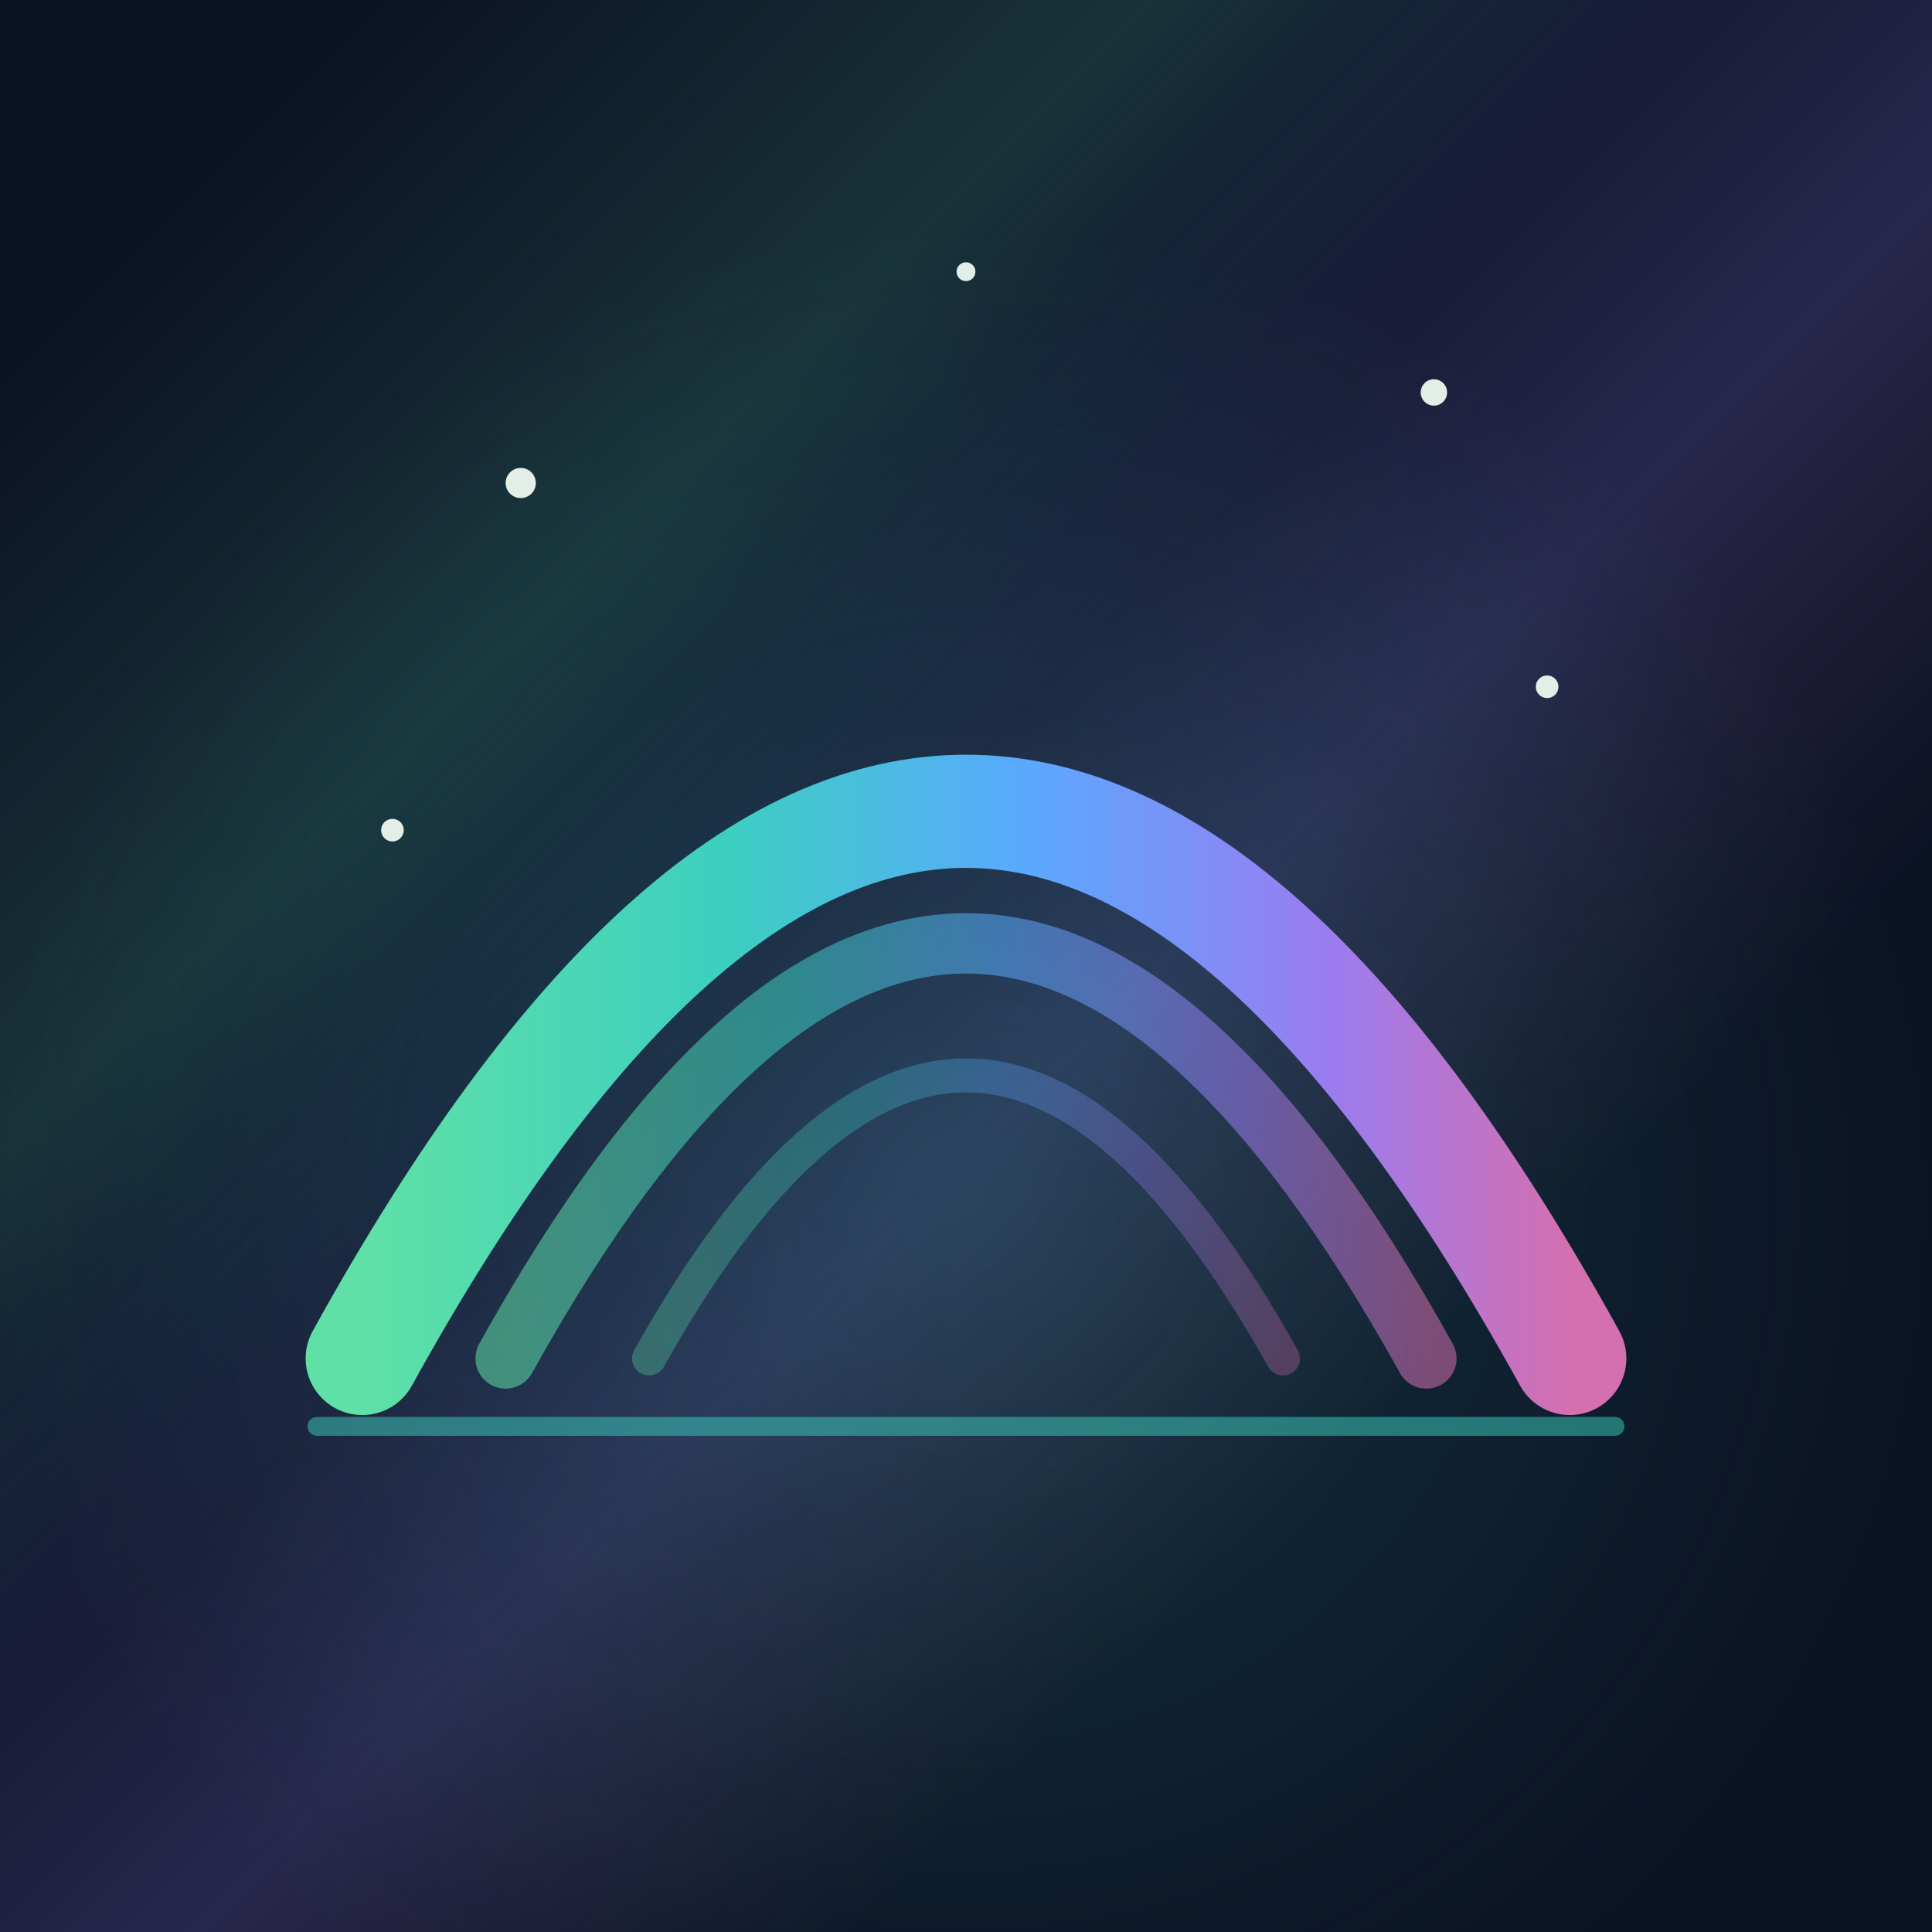
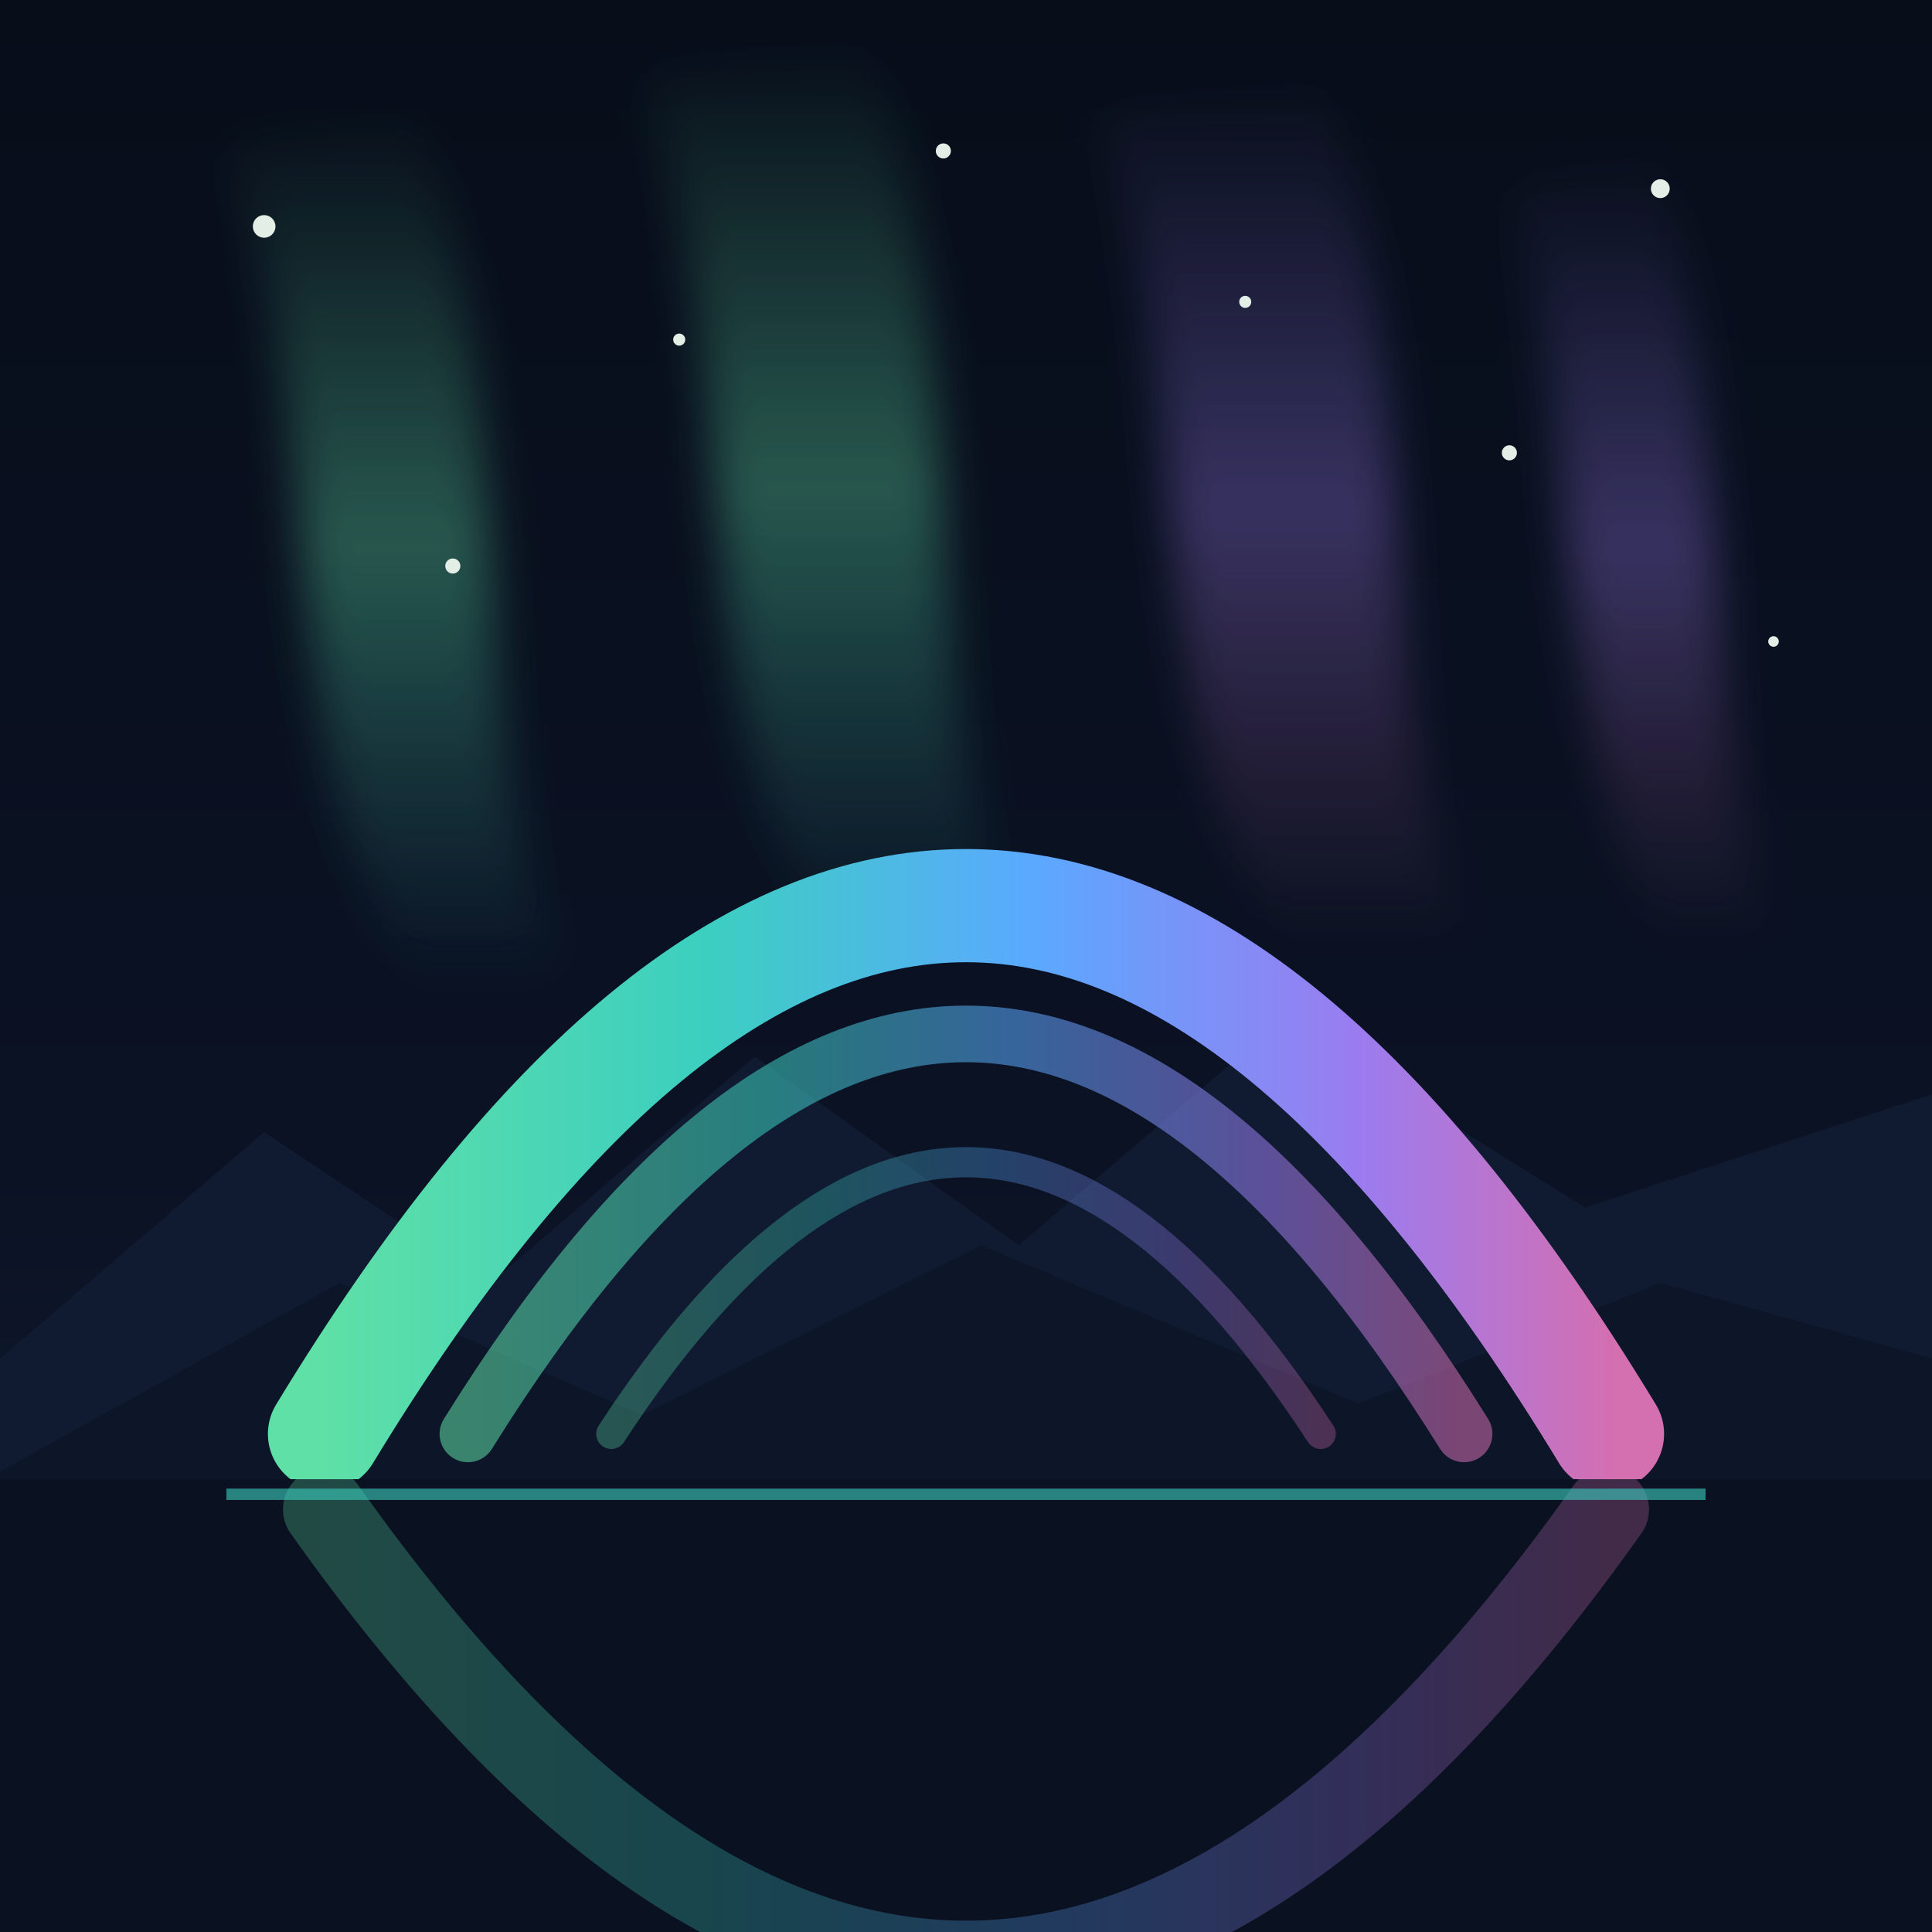
<svg xmlns="http://www.w3.org/2000/svg" width="512" height="512" viewBox="0 0 512 512">
  <defs>
    <linearGradient id="a" x1="0" y1="0" x2="1" y2="0">
      <stop offset="0" stop-color="#5FE0A6" />
      <stop offset=".3" stop-color="#3CCFC0" />
      <stop offset=".55" stop-color="#5AA9FF" />
      <stop offset=".8" stop-color="#9A7CF0" />
      <stop offset="1" stop-color="#D46FB0" />
    </linearGradient>
-     <linearGradient id="v1" x1="0" y1="0" x2="1" y2="1">
-       <stop offset=".1" stop-color="#5FE0A6" stop-opacity="0" />
-       <stop offset=".3" stop-color="#5FE0A6" stop-opacity=".16" />
-       <stop offset=".45" stop-color="#5AA9FF" stop-opacity="0" />
+     <linearGradient id="sky" x1="0" y1="0" x2="0" y2="1">
+       <stop offset="0" stop-color="#070D19" />
+       <stop offset=".6" stop-color="#0B1224" />
+       <stop offset="1" stop-color="#131D33" />
    </linearGradient>
-     <linearGradient id="v2" x1="0" y1="0" x2="1" y2="1">
-       <stop offset=".35" stop-color="#9A7CF0" stop-opacity="0" />
-       <stop offset=".55" stop-color="#9A7CF0" stop-opacity=".2" />
-       <stop offset=".72" stop-color="#D46FB0" stop-opacity="0" />
+     <linearGradient id="c1" x1="0" y1="0" x2="0" y2="1">
+       <stop offset="0" stop-color="#5FE0A6" stop-opacity="0" />
+       <stop offset=".5" stop-color="#5FE0A6" stop-opacity=".35" />
+       <stop offset="1" stop-color="#3CCFC0" stop-opacity="0" />
    </linearGradient>
-     <radialGradient id="g" cx=".5" cy=".62" r=".5">
-       <stop offset="0" stop-color="#3CCFC0" stop-opacity=".18" />
-       <stop offset="1" stop-color="#3CCFC0" stop-opacity="0" />
+     <linearGradient id="c2" x1="0" y1="0" x2="0" y2="1">
+       <stop offset="0" stop-color="#9A7CF0" stop-opacity="0" />
+       <stop offset=".5" stop-color="#9A7CF0" stop-opacity=".32" />
+       <stop offset="1" stop-color="#D46FB0" stop-opacity="0" />
+     </linearGradient>
+     <radialGradient id="glow" cx=".5" cy=".5" r=".5">
+       <stop offset="0" stop-color="#5FE0A6" stop-opacity=".55" />
+       <stop offset="1" stop-color="#5FE0A6" stop-opacity="0" />
    </radialGradient>
+     <filter id="b" x="-20%" y="-20%" width="140%" height="140%">
+       <feGaussianBlur stdDeviation="6" />
+     </filter>
  </defs>
-   <rect width="512" height="512" fill="#0B1224" />
-   <rect width="512" height="512" fill="url(#v1)" />
-   <rect width="512" height="512" fill="url(#v2)" />
-   <rect width="512" height="512" fill="url(#g)" />
+   <rect width="512" height="512" fill="url(#sky)" />
+   <g filter="url(#b)">
+     <path d="M60 40 C90 120 70 200 110 260 L150 260 C120 190 140 110 110 30 Z" fill="url(#c1)" />
+     <path d="M170 20 C200 110 180 190 220 250 L270 250 C240 180 260 100 230 10 Z" fill="url(#c1)" />
+     <path d="M290 30 C320 110 300 190 340 250 L390 250 C360 180 380 100 350 20 Z" fill="url(#c2)" />
+     <path d="M400 50 C420 120 410 190 440 250 L470 250 C450 190 460 120 440 40 Z" fill="url(#c2)" />
+   </g>
+   <g fill="#E3EEE6">
+     <circle cx="70" cy="60" r="3" />
+     <circle cx="440" cy="50" r="2.5" />
+     <circle cx="400" cy="120" r="2" />
+     <circle cx="120" cy="150" r="2" />
+     <circle cx="250" cy="40" r="2" />
+     <circle cx="330" cy="80" r="1.6" />
+     <circle cx="180" cy="90" r="1.6" />
+     <circle cx="470" cy="170" r="1.4" />
+   </g>
+   <path d="M0 360 L70 300 L130 340 L200 280 L270 330 L340 270 L420 320 L512 290 V512 H0 Z" fill="#101A30" />
+   <path d="M0 390 L90 340 L170 375 L260 330 L360 372 L440 340 L512 360 V512 H0 Z" fill="#0D1529" />
  <g fill="none" stroke-linecap="round">
-     <path d="M96 360 Q256 70 416 360" stroke="url(#a)" stroke-width="30" />
-     <path d="M134 360 Q256 140 378 360" stroke="url(#a)" stroke-width="16" opacity=".55" />
-     <path d="M172 360 Q256 210 340 360" stroke="url(#a)" stroke-width="9" opacity=".32" />
+     <path d="M86 380 Q256 100 426 380" stroke="url(#a)" stroke-width="30" />
+     <path d="M124 380 Q256 168 388 380" stroke="url(#a)" stroke-width="15" opacity=".55" />
+     <path d="M162 380 Q256 236 350 380" stroke="url(#a)" stroke-width="8" opacity=".32" />
  </g>
-   <path d="M84 378h344" stroke="#3CCFC0" stroke-width="5" stroke-linecap="round" opacity=".5" />
-   <g fill="#E3EEE6">
-     <circle cx="138" cy="128" r="4" />
-     <circle cx="380" cy="104" r="3.5" />
-     <circle cx="410" cy="182" r="3" />
-     <circle cx="104" cy="220" r="3" />
-     <circle cx="256" cy="72" r="2.5" />
+   <rect x="0" y="392" width="512" height="120" fill="#0A1120" />
+   <g fill="none" stroke-linecap="round" opacity=".28">
+     <path d="M86 400 Q256 640 426 400" stroke="url(#a)" stroke-width="22" />
  </g>
+   <path d="M60 396h392" stroke="#3CCFC0" stroke-width="3" opacity=".6" />
</svg>
